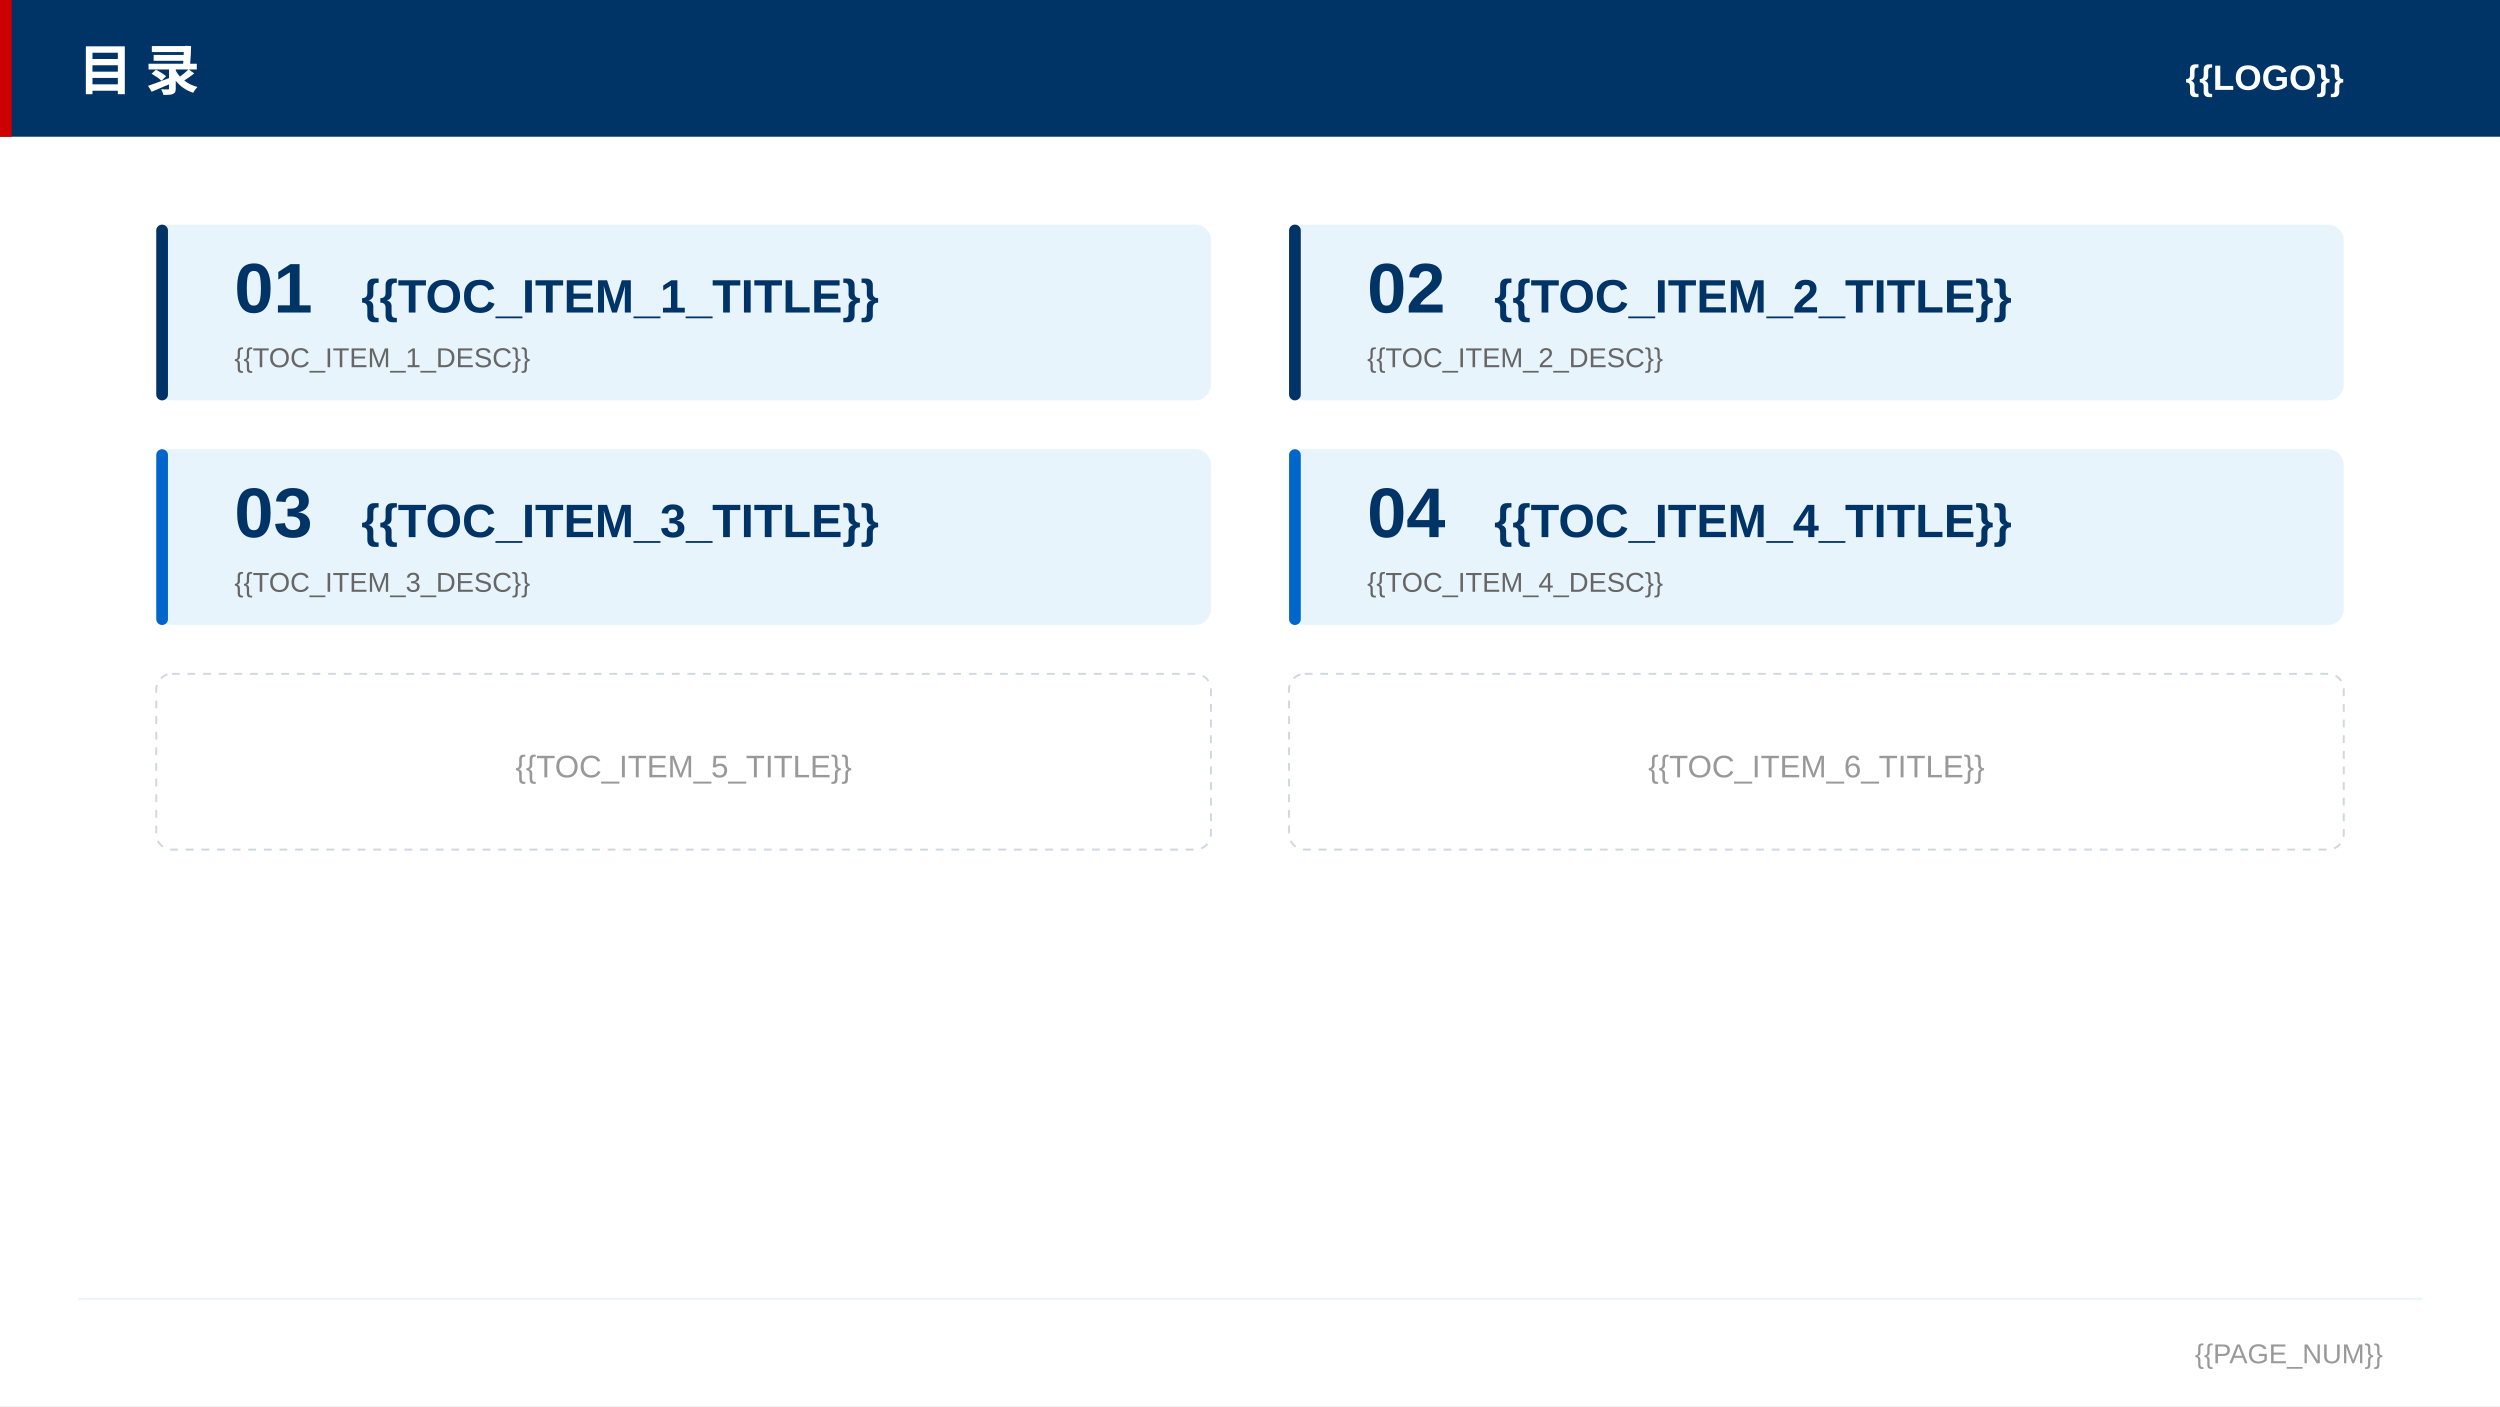
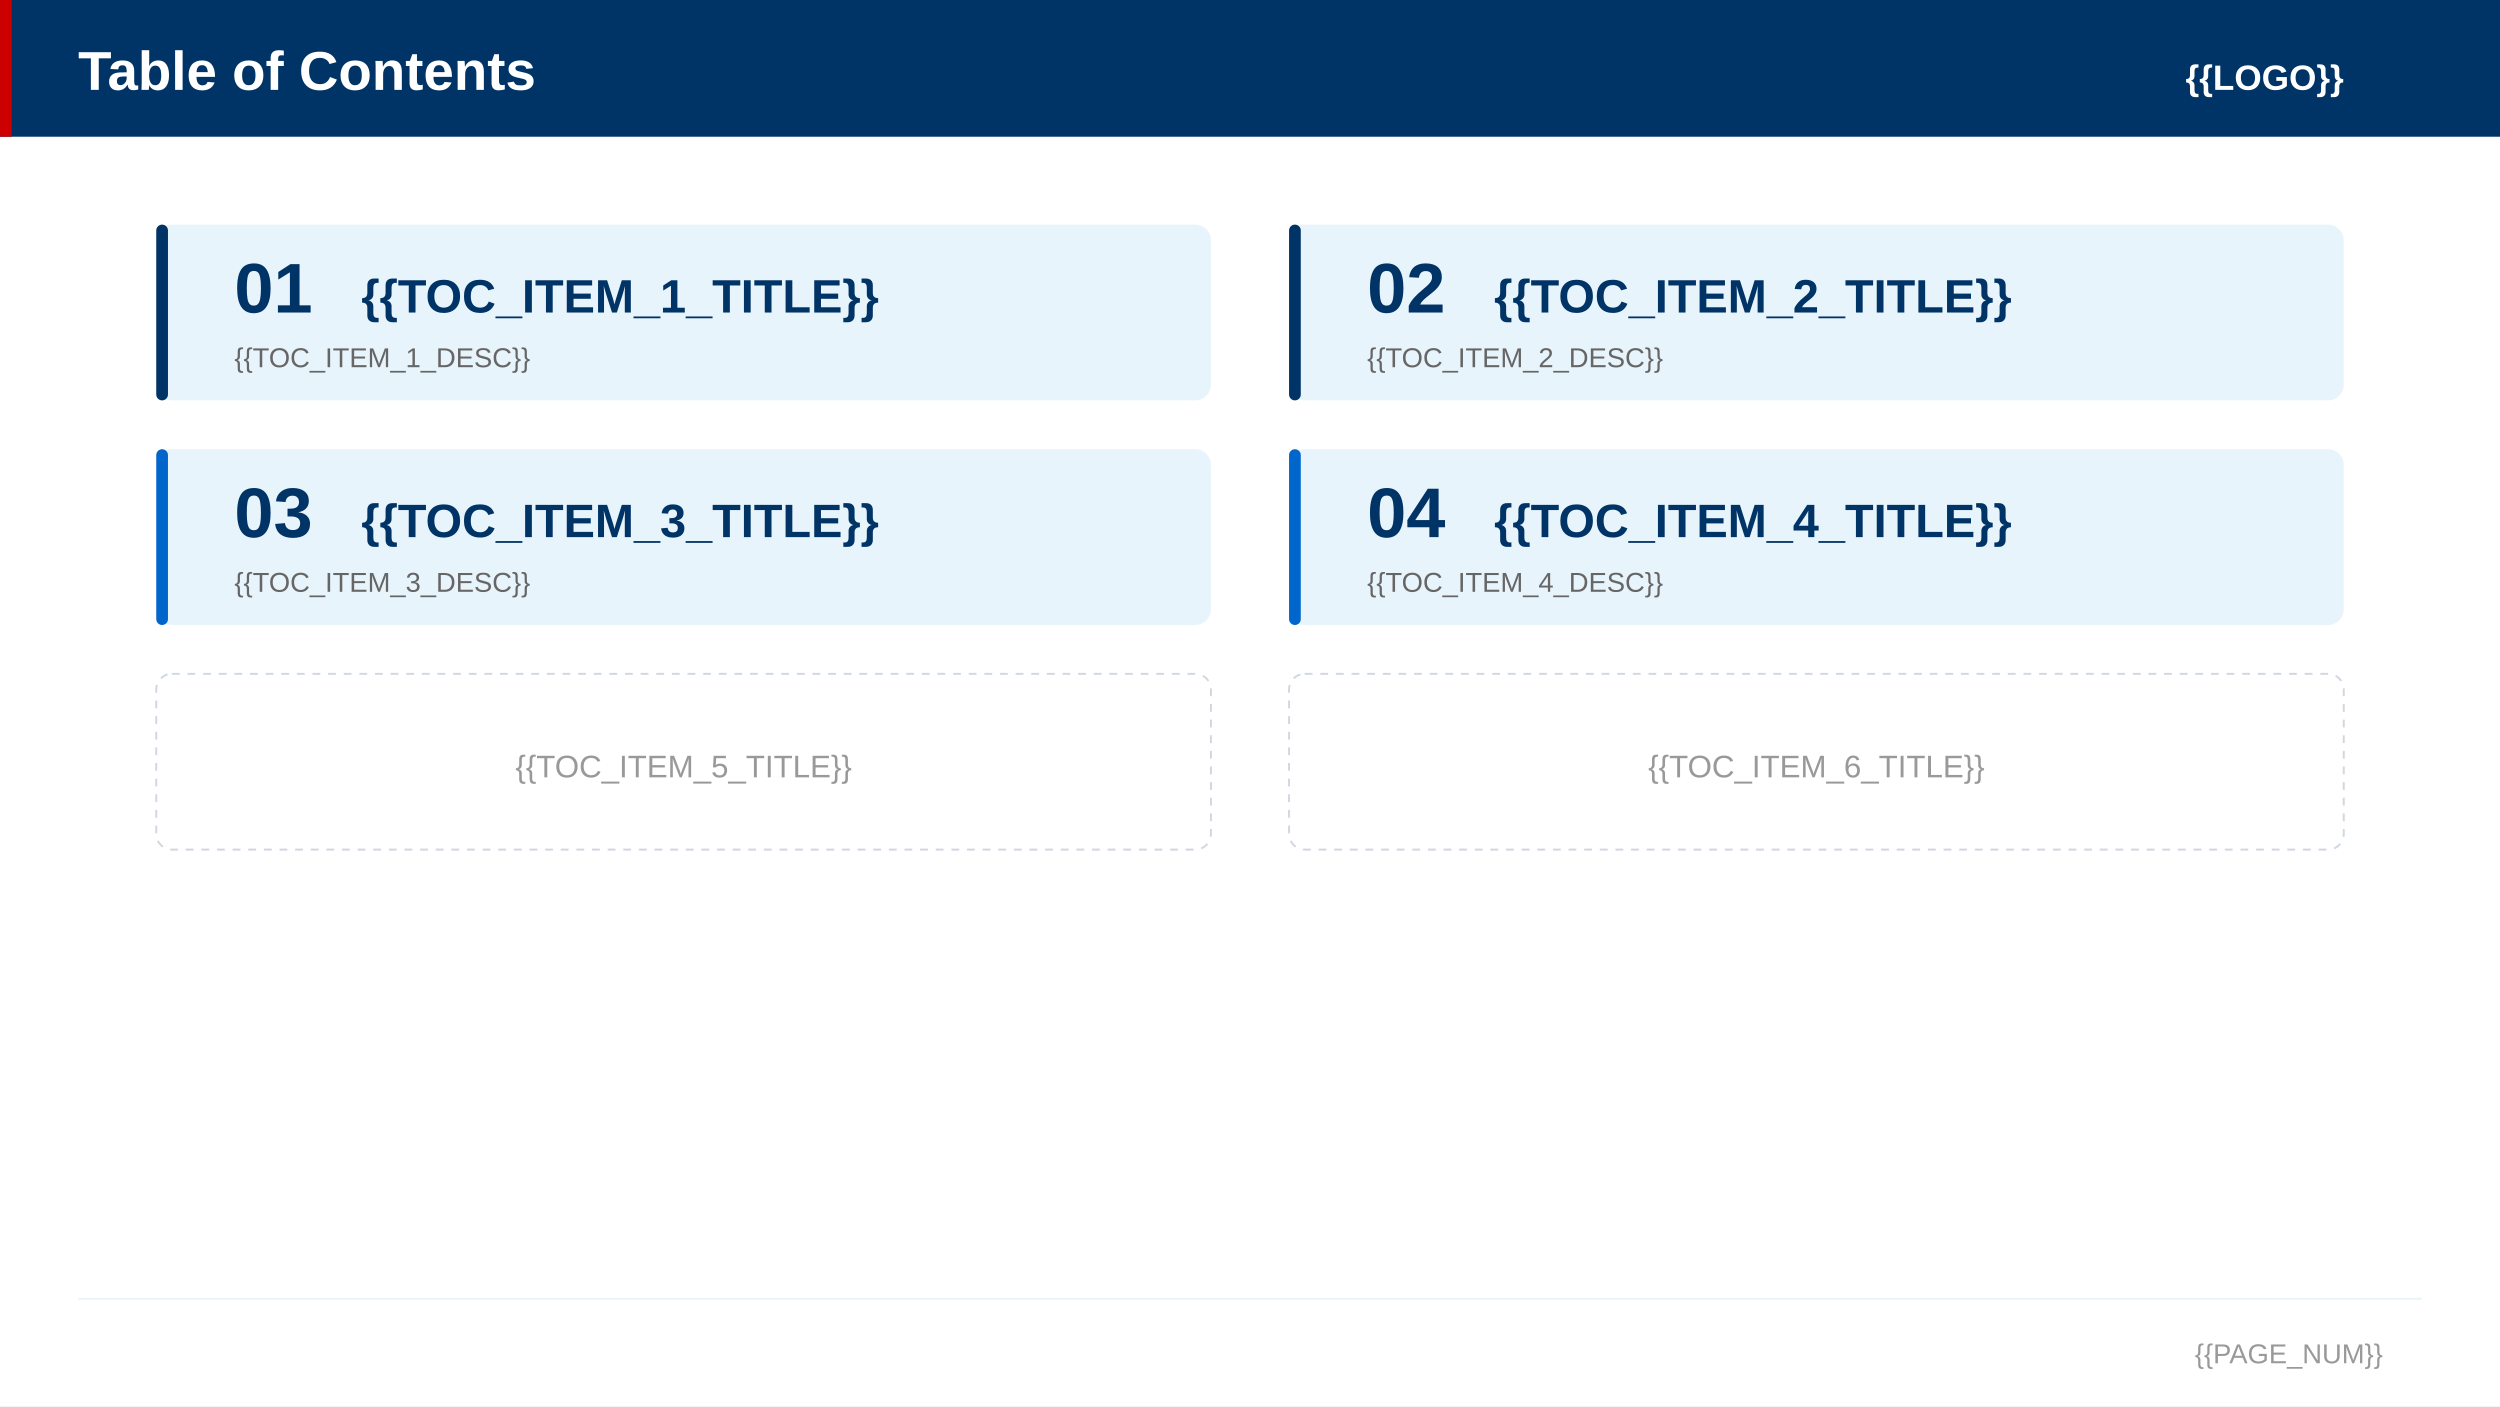
<svg xmlns="http://www.w3.org/2000/svg" viewBox="0 0 1280 720">
  <rect width="1280" height="720" fill="#FFFFFF" />
  <rect x="0" y="0" width="1280" height="70" fill="#003366" />
  <rect x="0" y="0" width="6" height="70" fill="#CC0000" />
  <text x="40" y="46" fill="#FFFFFF" font-family="Microsoft YaHei, Arial, sans-serif" font-size="28" font-weight="bold">
-     目 录
+     Table of Contents
  </text>
  <text x="1200" y="46" text-anchor="end" fill="#FFFFFF" font-family="Microsoft YaHei, Arial, sans-serif" font-size="18" font-weight="bold">
    {{LOGO}}
  </text>
  <rect x="80" y="100" width="1120" height="520" fill="none" />
  <rect x="80" y="115" width="540" height="90" fill="#E8F4FC" rx="8" />
  <rect x="80" y="115" width="6" height="90" fill="#003366" rx="3" />
  <text x="120" y="160" fill="#003366" font-family="Microsoft YaHei, Arial, sans-serif" font-size="36" font-weight="bold">01</text>
  <text x="185" y="160" fill="#003366" font-family="Microsoft YaHei, Arial, sans-serif" font-size="24" font-weight="bold">{{TOC_ITEM_1_TITLE}}</text>
  <text x="120" y="188" fill="#666666" font-family="Microsoft YaHei, Arial, sans-serif" font-size="14">{{TOC_ITEM_1_DESC}}</text>
  <rect x="660" y="115" width="540" height="90" fill="#E8F4FC" rx="8" />
  <rect x="660" y="115" width="6" height="90" fill="#003366" rx="3" />
  <text x="700" y="160" fill="#003366" font-family="Microsoft YaHei, Arial, sans-serif" font-size="36" font-weight="bold">02</text>
  <text x="765" y="160" fill="#003366" font-family="Microsoft YaHei, Arial, sans-serif" font-size="24" font-weight="bold">{{TOC_ITEM_2_TITLE}}</text>
  <text x="700" y="188" fill="#666666" font-family="Microsoft YaHei, Arial, sans-serif" font-size="14">{{TOC_ITEM_2_DESC}}</text>
  <rect x="80" y="230" width="540" height="90" fill="#E8F4FC" rx="8" />
  <rect x="80" y="230" width="6" height="90" fill="#0066CC" rx="3" />
  <text x="120" y="275" fill="#003366" font-family="Microsoft YaHei, Arial, sans-serif" font-size="36" font-weight="bold">03</text>
  <text x="185" y="275" fill="#003366" font-family="Microsoft YaHei, Arial, sans-serif" font-size="24" font-weight="bold">{{TOC_ITEM_3_TITLE}}</text>
  <text x="120" y="303" fill="#666666" font-family="Microsoft YaHei, Arial, sans-serif" font-size="14">{{TOC_ITEM_3_DESC}}</text>
  <rect x="660" y="230" width="540" height="90" fill="#E8F4FC" rx="8" />
  <rect x="660" y="230" width="6" height="90" fill="#0066CC" rx="3" />
  <text x="700" y="275" fill="#003366" font-family="Microsoft YaHei, Arial, sans-serif" font-size="36" font-weight="bold">04</text>
  <text x="765" y="275" fill="#003366" font-family="Microsoft YaHei, Arial, sans-serif" font-size="24" font-weight="bold">{{TOC_ITEM_4_TITLE}}</text>
  <text x="700" y="303" fill="#666666" font-family="Microsoft YaHei, Arial, sans-serif" font-size="14">{{TOC_ITEM_4_DESC}}</text>
  <rect x="80" y="345" width="540" height="90" fill="none" stroke="#D0D7E0" stroke-width="1" stroke-dasharray="4,4" rx="8" />
  <text x="350" y="398" text-anchor="middle" fill="#999999" font-family="Microsoft YaHei, Arial, sans-serif" font-size="16">{{TOC_ITEM_5_TITLE}}</text>
  <rect x="660" y="345" width="540" height="90" fill="none" stroke="#D0D7E0" stroke-width="1" stroke-dasharray="4,4" rx="8" />
  <text x="930" y="398" text-anchor="middle" fill="#999999" font-family="Microsoft YaHei, Arial, sans-serif" font-size="16">{{TOC_ITEM_6_TITLE}}</text>
  <line x1="40" y1="665" x2="1240" y2="665" stroke="#E8F4FC" stroke-width="1" />
  <text x="1220" y="698" text-anchor="end" fill="#999999" font-family="Microsoft YaHei, Arial, sans-serif" font-size="14">{{PAGE_NUM}}</text>
</svg>
